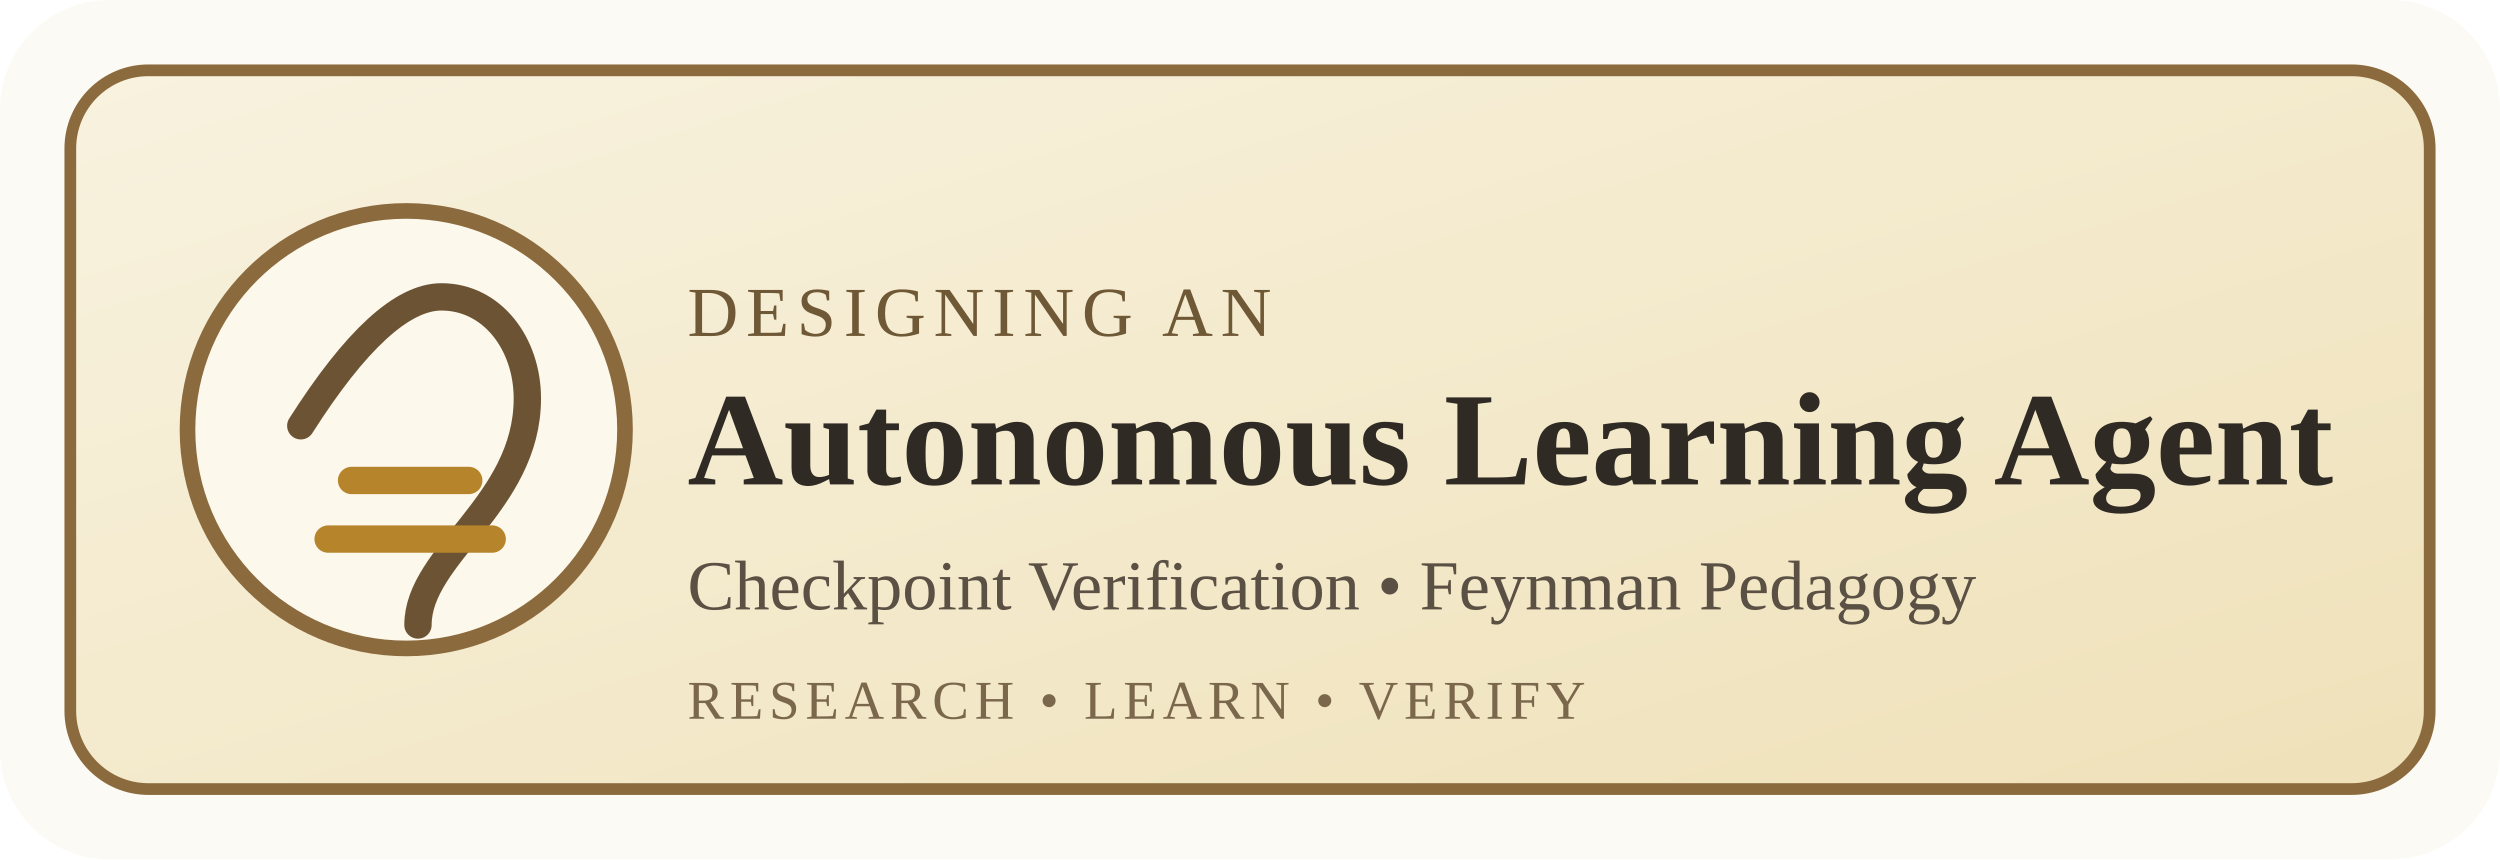
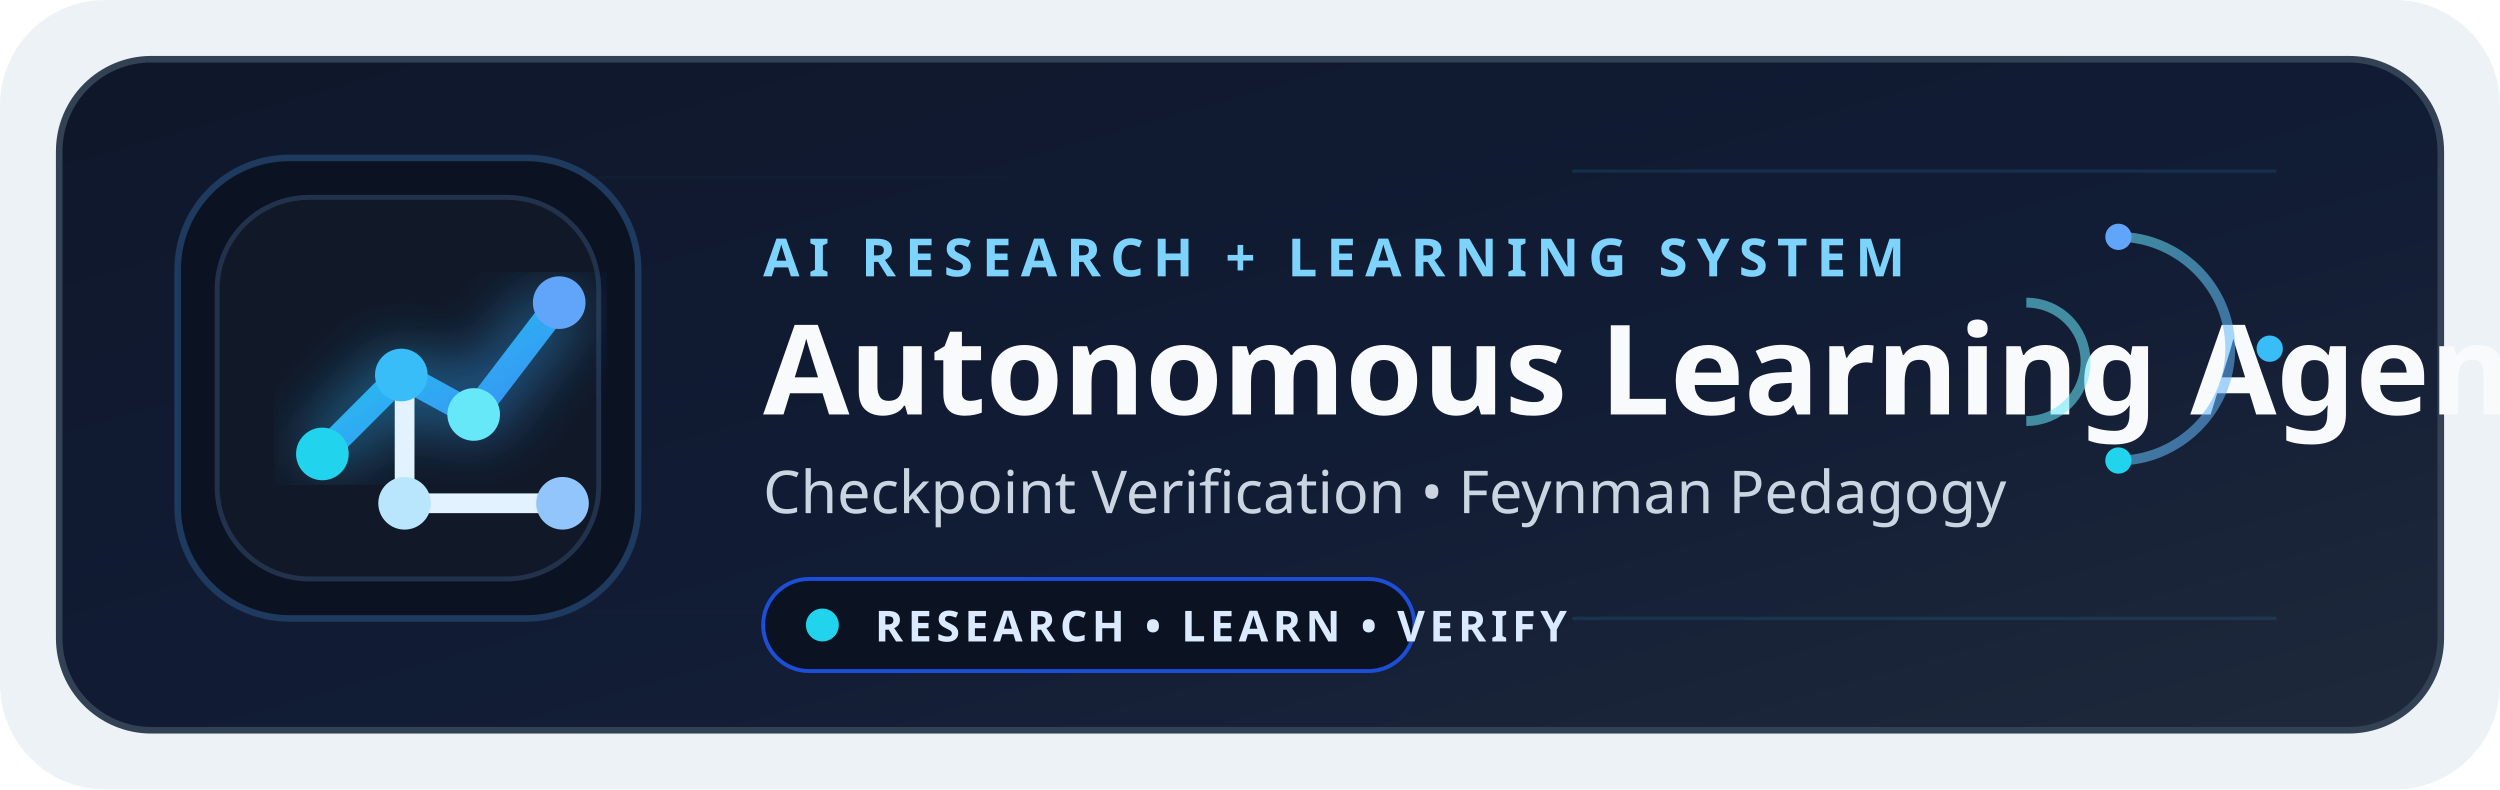
- <svg xmlns="http://www.w3.org/2000/svg" viewBox="0 0 640 220" role="img" aria-labelledby="title desc">
+ <svg xmlns="http://www.w3.org/2000/svg" viewBox="0 0 760 240" role="img" aria-labelledby="title desc">
  <defs>
-     <linearGradient id="panel" x1="0%" y1="0%" x2="100%" y2="100%">
-       <stop offset="0%" stop-color="#f8f2df" />
-       <stop offset="100%" stop-color="#efe1b9" />
+     <linearGradient id="bg" x1="0%" y1="0%" x2="100%" y2="100%">
+       <stop offset="0%" stop-color="#0f172a" />
+       <stop offset="55%" stop-color="#111c35" />
+       <stop offset="100%" stop-color="#1e293b" />
    </linearGradient>
+     <linearGradient id="accent" x1="0%" y1="0%" x2="100%" y2="100%">
+       <stop offset="0%" stop-color="#22d3ee" />
+       <stop offset="100%" stop-color="#3b82f6" />
+     </linearGradient>
+     <linearGradient id="accentSoft" x1="0%" y1="0%" x2="100%" y2="100%">
+       <stop offset="0%" stop-color="#67e8f9" />
+       <stop offset="100%" stop-color="#60a5fa" />
+     </linearGradient>
+     <filter id="glow" x="-20%" y="-20%" width="140%" height="140%">
+       <feGaussianBlur stdDeviation="10" result="blur" />
+       <feMerge>
+         <feMergeNode in="blur" />
+         <feMergeNode in="SourceGraphic" />
+       </feMerge>
+     </filter>
  </defs>
-   <rect width="640" height="220" rx="28" fill="#fcfaf4" />
-   <rect x="18" y="18" width="604" height="184" rx="20" fill="url(#panel)" stroke="#8b6a3d" stroke-width="3" />
-   <circle cx="104" cy="110" r="56" fill="#fdf8ec" stroke="#8b6a3d" stroke-width="4" />
-   <path d="M77 109c14-22 26-33 36-33 13 0 22 12 22 26 0 27-28 40-28 58" fill="none" stroke="#6c5334" stroke-linecap="round" stroke-linejoin="round" stroke-width="7" />
-   <path d="M90 123h30" stroke="#b6842b" stroke-linecap="round" stroke-width="7" />
-   <path d="M84 138h42" stroke="#b6842b" stroke-linecap="round" stroke-width="7" />
-   <text x="176" y="86" fill="#6f5835" font-family="Georgia, 'Times New Roman', serif" font-size="18" letter-spacing="2">DESIGNING AN</text>
-   <text x="176" y="124" fill="#2f2a24" font-family="Georgia, 'Times New Roman', serif" font-size="34" font-weight="700">Autonomous Learning Agent</text>
-   <text x="176" y="156" fill="#5a5043" font-family="Georgia, 'Times New Roman', serif" font-size="18">Checkpoint Verification • Feynman Pedagogy</text>
-   <text x="176" y="184" fill="#7a674c" font-family="Georgia, 'Times New Roman', serif" font-size="14" letter-spacing="1.5">RESEARCH • LEARN • VERIFY</text>
+   <rect width="760" height="240" rx="32" fill="#edf2f7" />
+   <rect x="18" y="18" width="724" height="204" rx="28" fill="url(#bg)" />
+   <rect x="18" y="18" width="724" height="204" rx="28" fill="none" stroke="#334155" stroke-width="2" />
+   <path d="M82 54H306" stroke="#1e293b" stroke-width="1" opacity="0.22" />
+   <path d="M82 186H306" stroke="#1e293b" stroke-width="1" opacity="0.18" />
+   <path d="M478 52H692" stroke="#38bdf8" stroke-width="1" opacity="0.12" />
+   <path d="M478 188H692" stroke="#38bdf8" stroke-width="1" opacity="0.12" />
+   <rect x="54" y="48" width="140" height="140" rx="34" fill="#0b1222" stroke="#1e3a5f" stroke-width="2" />
+   <rect x="66" y="60" width="116" height="116" rx="28" fill="#111827" stroke="#22324d" stroke-width="1.5" />
+   <path d="M98 138L122 114L144 126L170 92" fill="none" stroke="url(#accent)" stroke-width="8" stroke-linecap="round" stroke-linejoin="round" filter="url(#glow)" />
+   <path d="M123 114L123 153L171 153" fill="none" stroke="#e2f3ff" stroke-width="6" stroke-linecap="round" stroke-linejoin="round" />
+   <circle cx="98" cy="138" r="8" fill="#22d3ee" />
+   <circle cx="122" cy="114" r="8" fill="#38bdf8" />
+   <circle cx="144" cy="126" r="8" fill="#67e8f9" />
+   <circle cx="170" cy="92" r="8" fill="#60a5fa" />
+   <circle cx="171" cy="153" r="8" fill="#93c5fd" />
+   <circle cx="123" cy="153" r="8" fill="#bae6fd" />
+   <text x="232" y="84" fill="#7dd3fc" font-family="'Avenir Next', 'Montserrat', 'Segoe UI', sans-serif" font-size="16" font-weight="700" letter-spacing="2.8">AI RESEARCH + LEARNING SYSTEM</text>
+   <text x="232" y="126" fill="#f8fafc" font-family="'Avenir Next', 'Montserrat', 'Segoe UI', sans-serif" font-size="38" font-weight="800">Autonomous Learning Agent</text>
+   <text x="232" y="156" fill="#cbd5e1" font-family="'Avenir Next', 'Montserrat', 'Segoe UI', sans-serif" font-size="18" font-weight="500">Checkpoint Verification • Feynman Pedagogy</text>
+   <rect x="232" y="176" width="198" height="28" rx="14" fill="#0b1222" stroke="#1d4ed8" stroke-width="1.2" />
+   <circle cx="250" cy="190" r="5" fill="#22d3ee" />
+   <text x="266" y="195" fill="#dbeafe" font-family="'Avenir Next', 'Montserrat', 'Segoe UI', sans-serif" font-size="13" font-weight="700" letter-spacing="1.4">RESEARCH • LEARN • VERIFY</text>
+   <path d="M644 72c18 0 34 15 34 34s-16 34-34 34" fill="none" stroke="url(#accentSoft)" stroke-width="3" opacity="0.55" />
+   <path d="M616 92c10 0 18 8 18 18s-8 18-18 18" fill="none" stroke="#67e8f9" stroke-width="3" opacity="0.55" />
+   <circle cx="690" cy="106" r="4" fill="#38bdf8" />
+   <circle cx="644" cy="72" r="4" fill="#60a5fa" />
+   <circle cx="644" cy="140" r="4" fill="#22d3ee" />
</svg>
